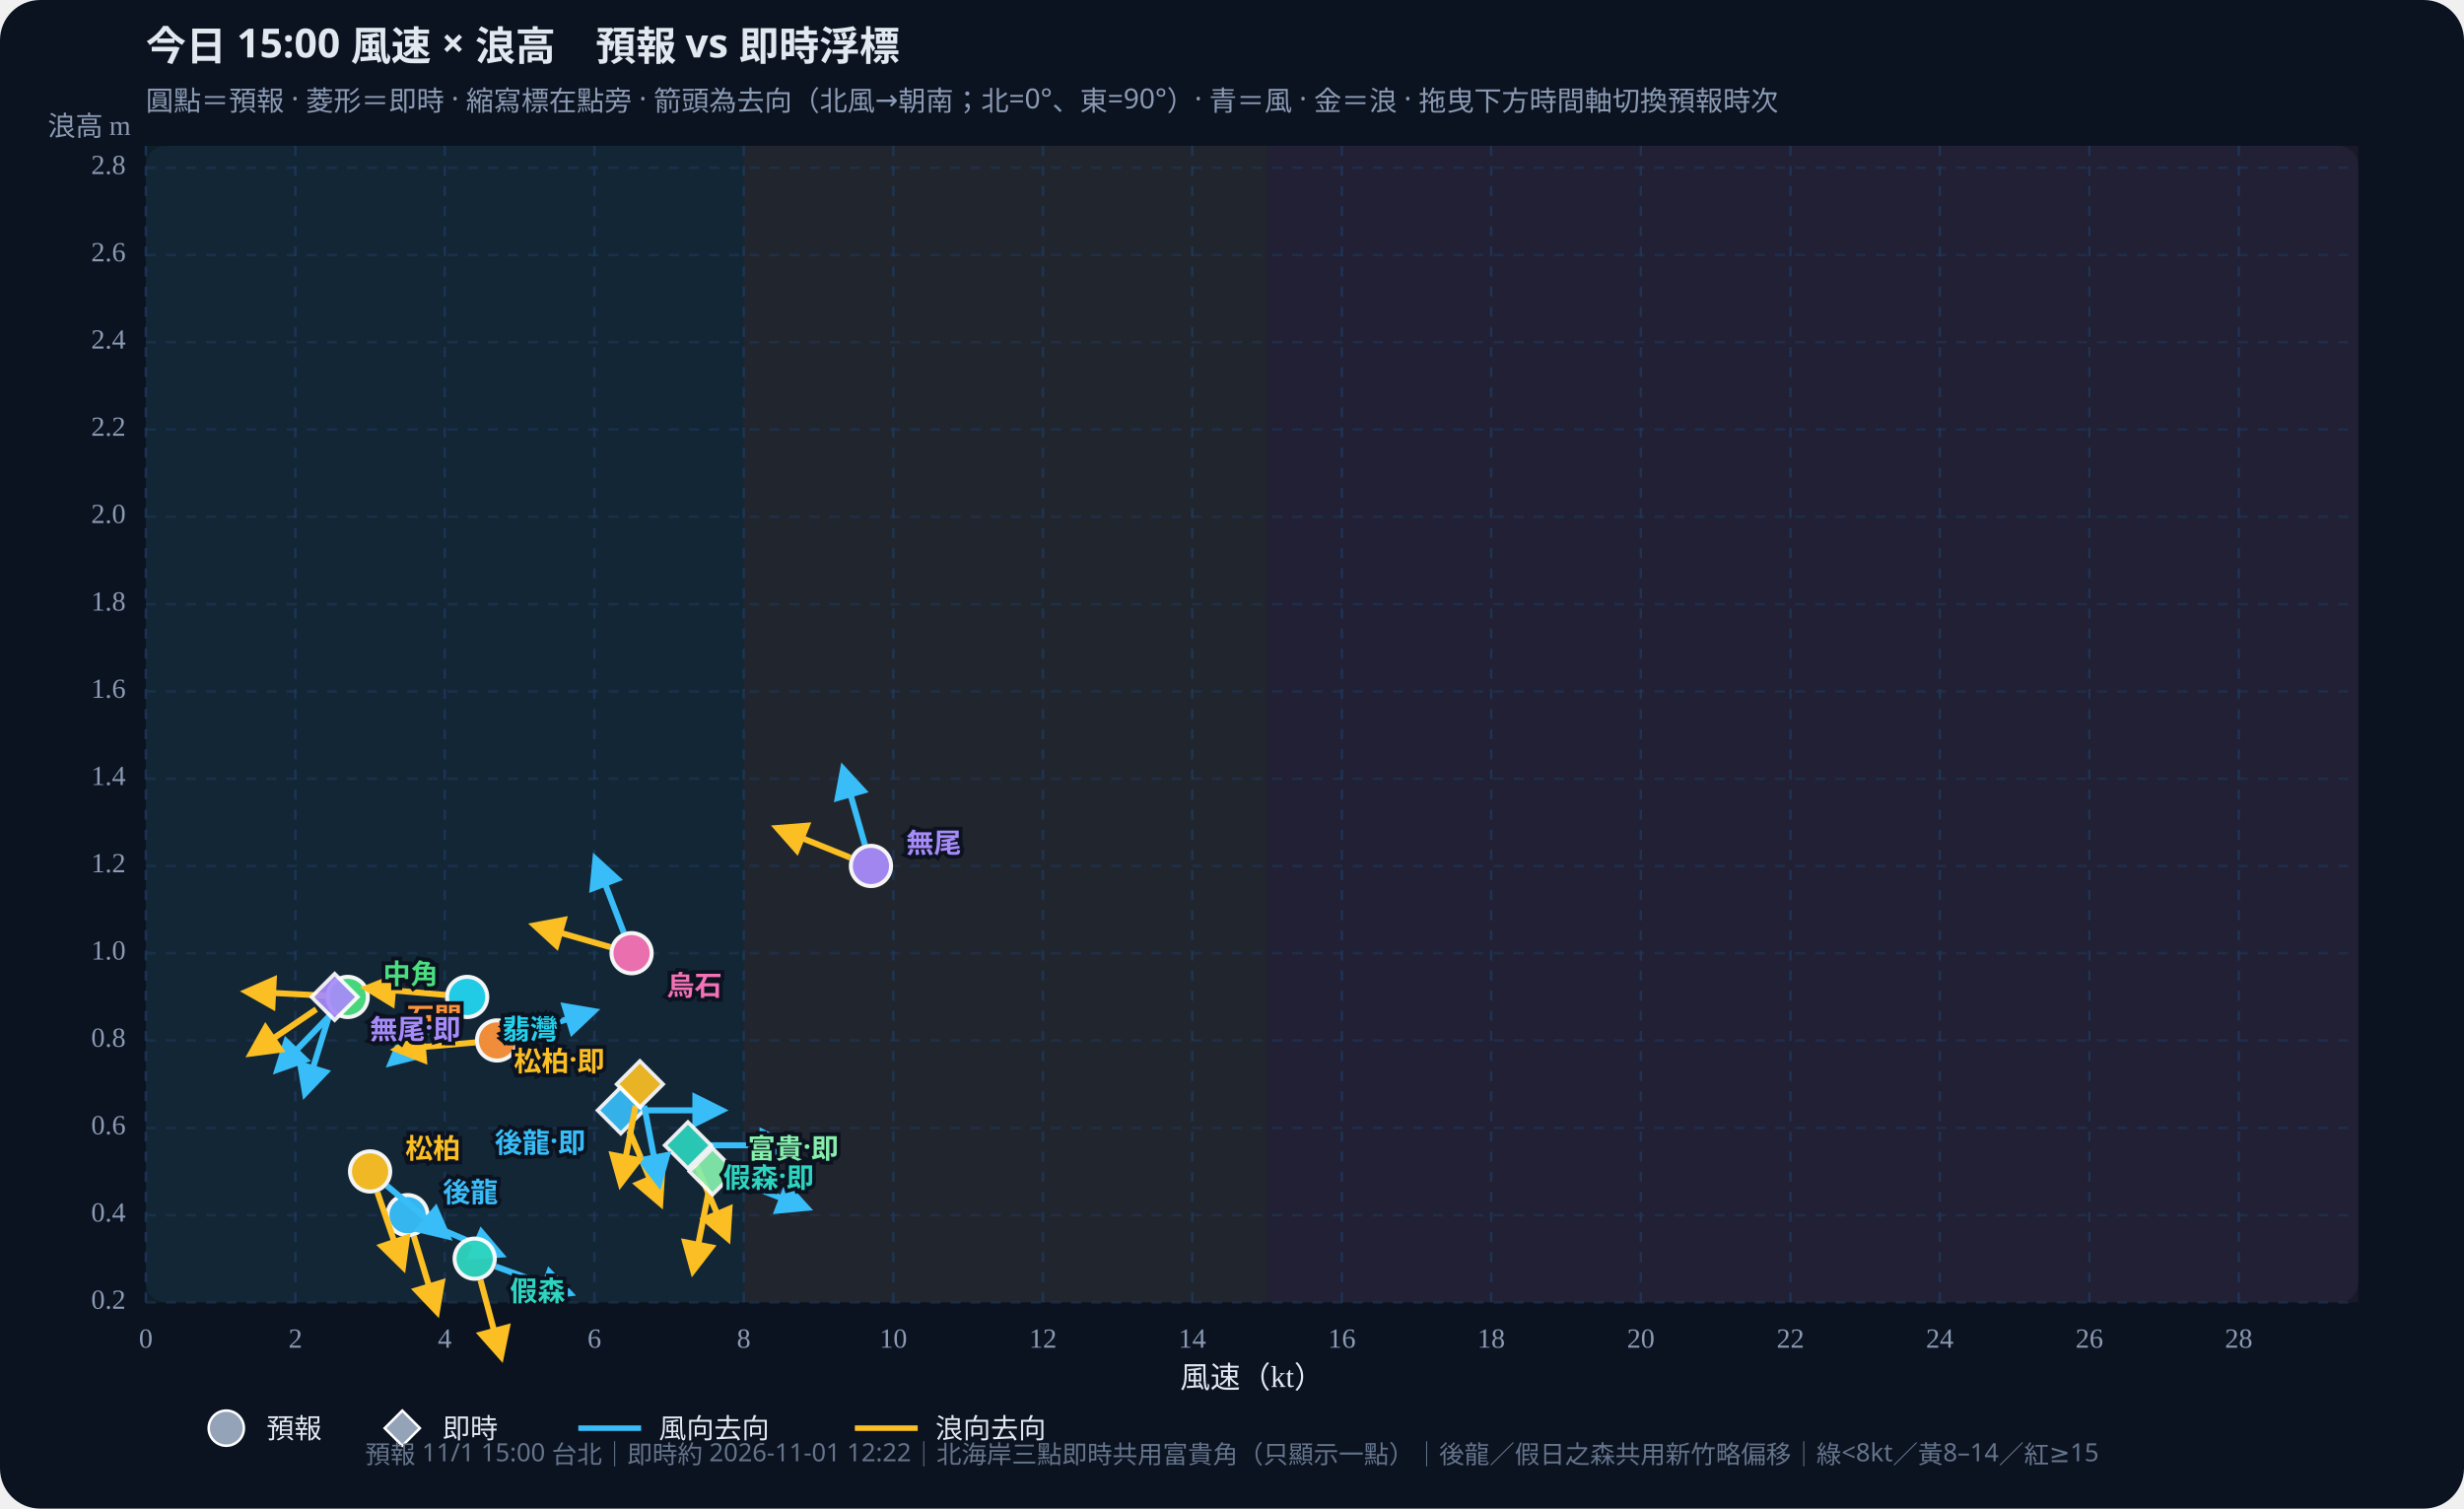
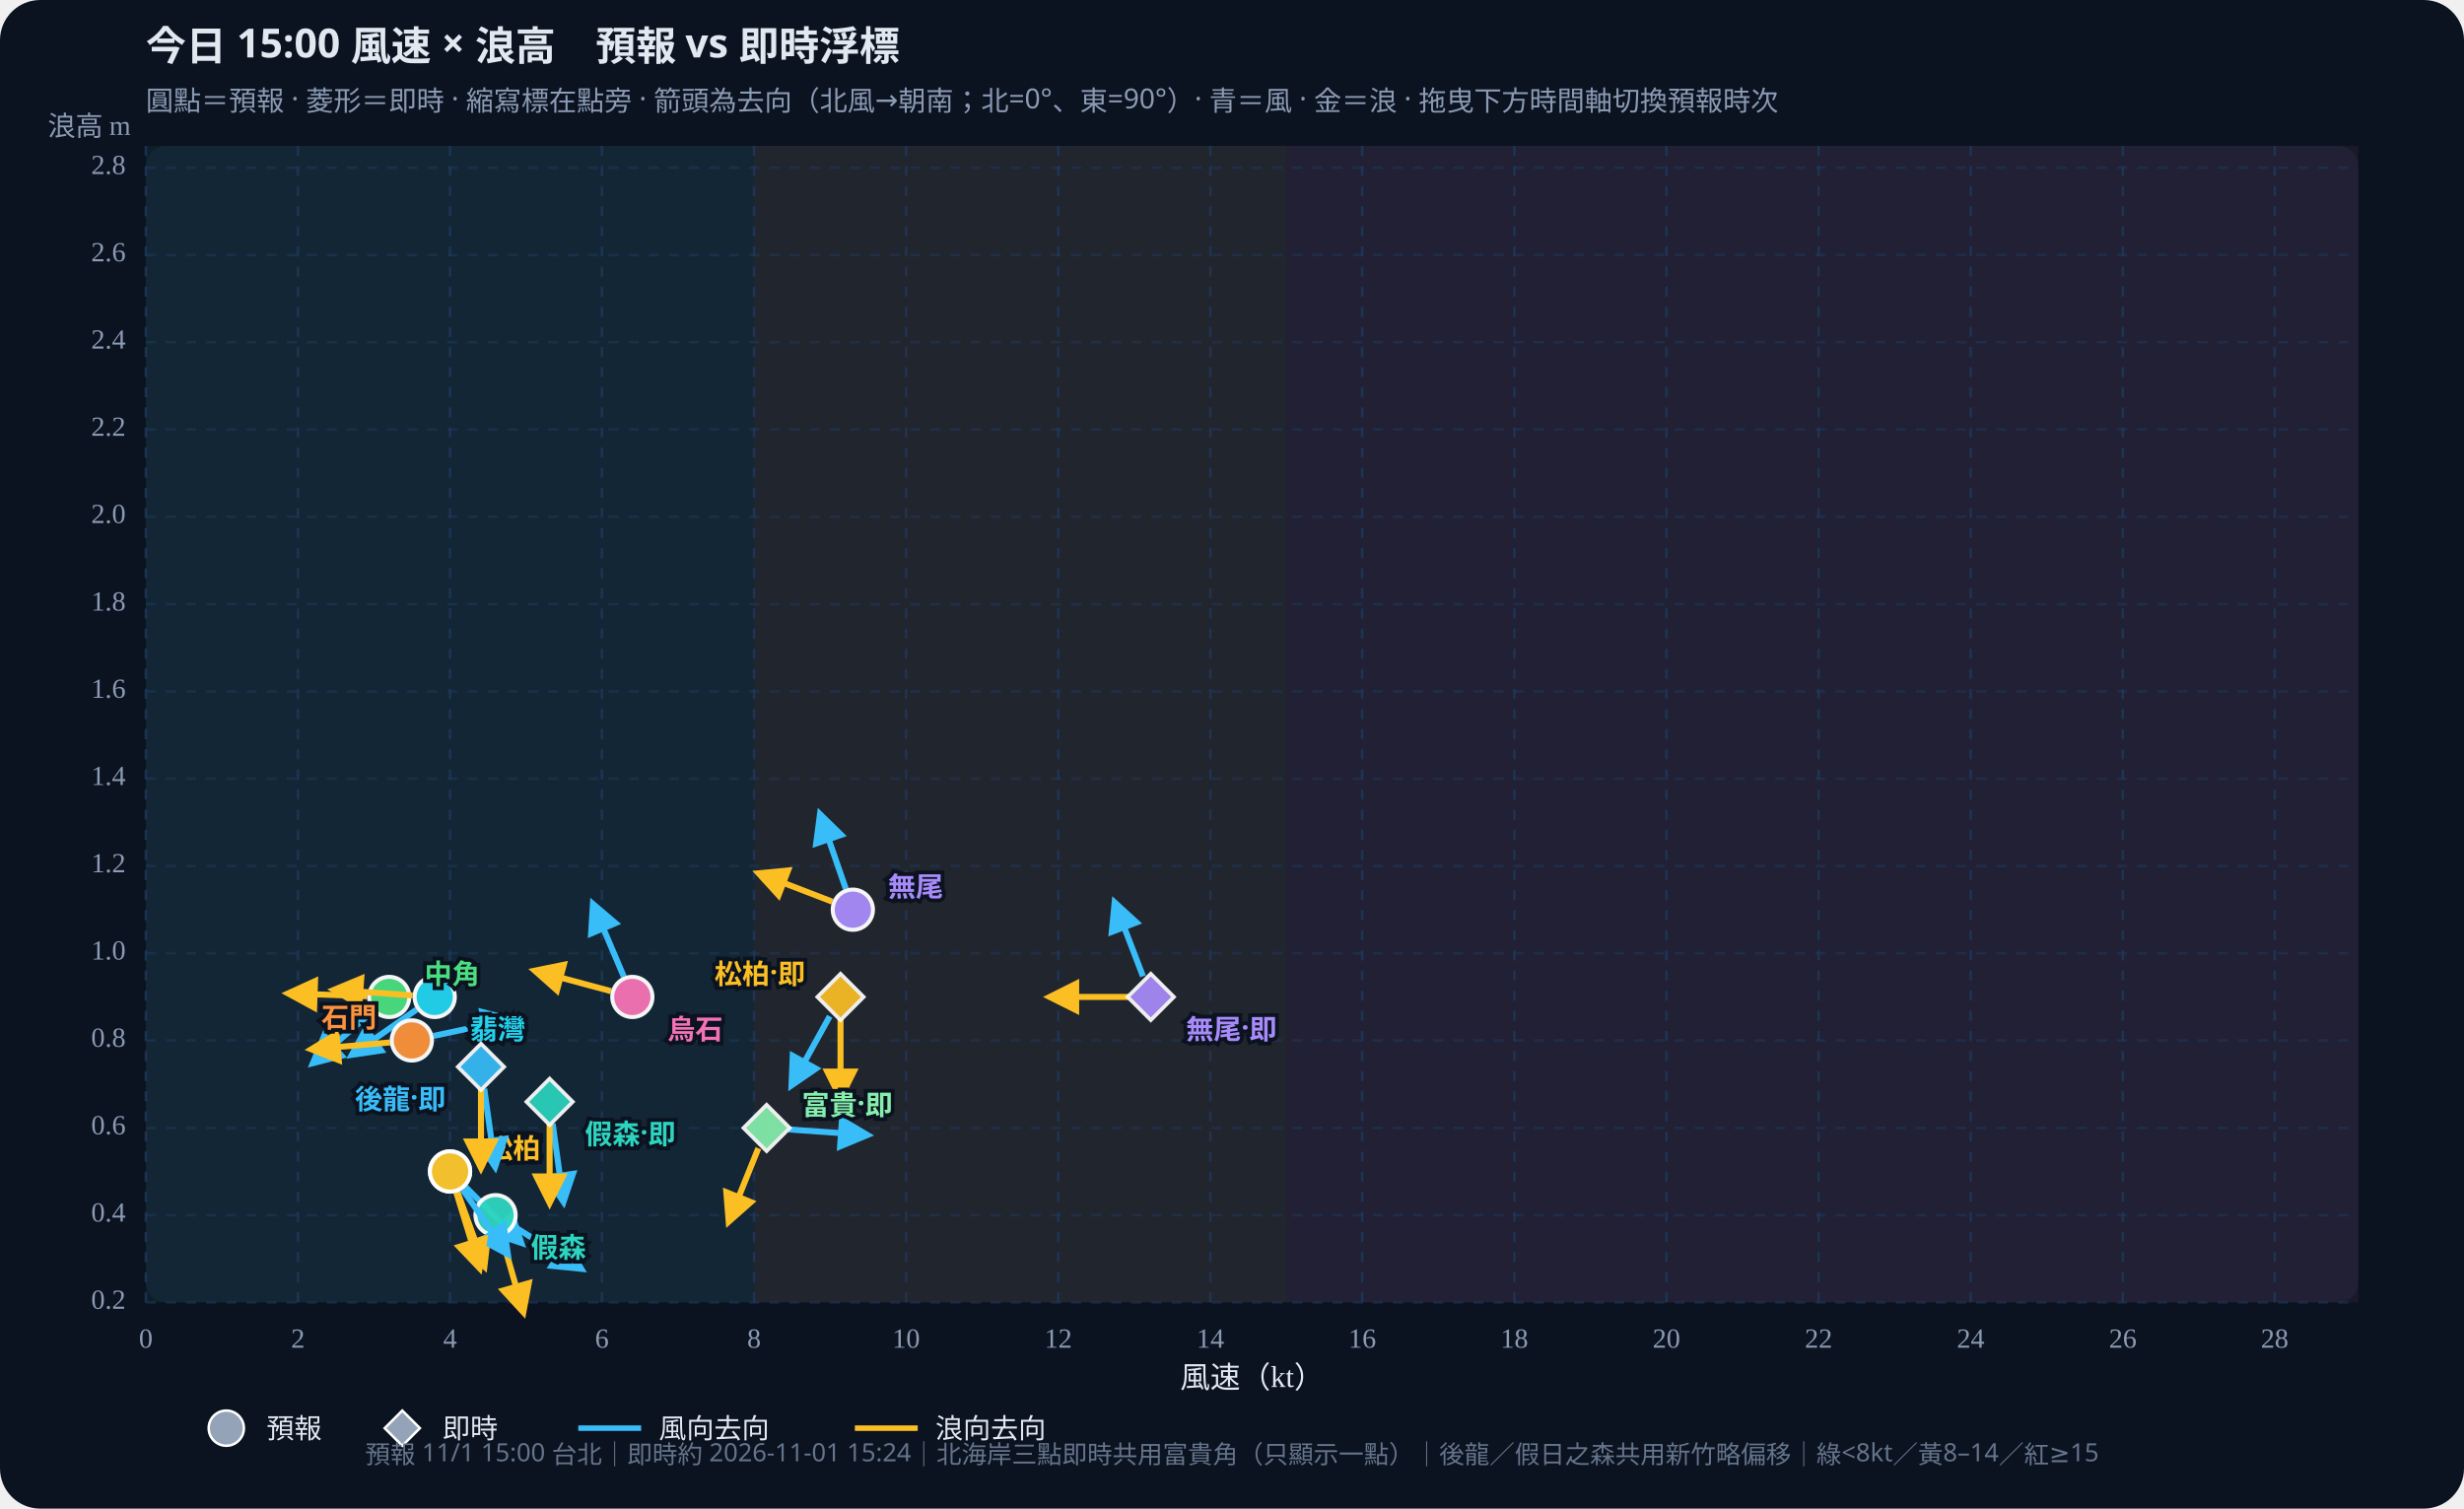
<svg xmlns="http://www.w3.org/2000/svg" id="wws-svg" viewBox="0 0 980 600" role="img" aria-label="風速與浪高散佈圖，可拖曳時間軸切換預報時次" style="width:100%;height:auto;display:block">
  <rect width="980" height="600" fill="#0b1220" rx="16" />
  <rect x="58" y="58" width="880" height="460" fill="#111a2e" rx="8" />
-   <rect x="58.0" y="58" width="237.8" height="460" fill="#34d399" opacity="0.07" />
-   <rect x="295.8" y="58" width="208.1" height="460" fill="#fbbf24" opacity="0.07" />
-   <rect x="503.9" y="58" width="434.1" height="460" fill="#fb7185" opacity="0.07" />
+   <rect x="58.0" y="58" width="241.9" height="460" fill="#34d399" opacity="0.07" />
+   <rect x="299.9" y="58" width="211.7" height="460" fill="#fbbf24" opacity="0.07" />
+   <rect x="511.6" y="58" width="426.4" height="460" fill="#fb7185" opacity="0.07" />
  <defs>
    <marker id="arrow-38bdf8" viewBox="0 0 10 10" refX="8" refY="5" markerWidth="6" markerHeight="6" orient="auto-start-reverse">
      <path d="M0,0 L10,5 L0,10 z" fill="#38bdf8" />
    </marker>
    <marker id="arrow-fbbf24" viewBox="0 0 10 10" refX="8" refY="5" markerWidth="6" markerHeight="6" orient="auto-start-reverse">
      <path d="M0,0 L10,5 L0,10 z" fill="#fbbf24" />
    </marker>
  </defs>
  <text id="wws-title" x="58" y="24" fill="#e2e8f0" font-size="16" font-weight="700" font-family="Noto Sans TC,system-ui,sans-serif">今日 15:00 風速 × 浪高　預報 vs 即時浮標</text>
  <text x="58" y="44" fill="#8b9bb4" font-size="11" font-family="Noto Sans TC,system-ui,sans-serif">圓點＝預報 · 菱形＝即時 · 縮寫標在點旁 · 箭頭為去向（北風→朝南；北=0°、東=90°）· 青＝風 · 金＝浪 · 拖曳下方時間軸切換預報時次</text>
  <line x1="58.0" y1="58" x2="58.0" y2="518" stroke="#1e3a5f" stroke-dasharray="4 4" opacity="0.7" />
  <text x="58.0" y="536" text-anchor="middle" fill="#8b9bb4" font-size="11">0</text>
-   <line x1="117.5" y1="58" x2="117.5" y2="518" stroke="#1e3a5f" stroke-dasharray="4 4" opacity="0.7" />
-   <text x="117.5" y="536" text-anchor="middle" fill="#8b9bb4" font-size="11">2</text>
-   <line x1="176.9" y1="58" x2="176.9" y2="518" stroke="#1e3a5f" stroke-dasharray="4 4" opacity="0.7" />
-   <text x="176.9" y="536" text-anchor="middle" fill="#8b9bb4" font-size="11">4</text>
-   <line x1="236.4" y1="58" x2="236.4" y2="518" stroke="#1e3a5f" stroke-dasharray="4 4" opacity="0.7" />
-   <text x="236.4" y="536" text-anchor="middle" fill="#8b9bb4" font-size="11">6</text>
-   <line x1="295.8" y1="58" x2="295.8" y2="518" stroke="#1e3a5f" stroke-dasharray="4 4" opacity="0.7" />
-   <text x="295.8" y="536" text-anchor="middle" fill="#8b9bb4" font-size="11">8</text>
-   <line x1="355.3" y1="58" x2="355.3" y2="518" stroke="#1e3a5f" stroke-dasharray="4 4" opacity="0.7" />
-   <text x="355.3" y="536" text-anchor="middle" fill="#8b9bb4" font-size="11">10</text>
-   <line x1="414.8" y1="58" x2="414.8" y2="518" stroke="#1e3a5f" stroke-dasharray="4 4" opacity="0.7" />
-   <text x="414.8" y="536" text-anchor="middle" fill="#8b9bb4" font-size="11">12</text>
-   <line x1="474.2" y1="58" x2="474.2" y2="518" stroke="#1e3a5f" stroke-dasharray="4 4" opacity="0.7" />
-   <text x="474.2" y="536" text-anchor="middle" fill="#8b9bb4" font-size="11">14</text>
-   <line x1="533.7" y1="58" x2="533.7" y2="518" stroke="#1e3a5f" stroke-dasharray="4 4" opacity="0.7" />
-   <text x="533.7" y="536" text-anchor="middle" fill="#8b9bb4" font-size="11">16</text>
-   <line x1="593.1" y1="58" x2="593.1" y2="518" stroke="#1e3a5f" stroke-dasharray="4 4" opacity="0.7" />
-   <text x="593.1" y="536" text-anchor="middle" fill="#8b9bb4" font-size="11">18</text>
-   <line x1="652.6" y1="58" x2="652.6" y2="518" stroke="#1e3a5f" stroke-dasharray="4 4" opacity="0.7" />
-   <text x="652.6" y="536" text-anchor="middle" fill="#8b9bb4" font-size="11">20</text>
-   <line x1="712.1" y1="58" x2="712.1" y2="518" stroke="#1e3a5f" stroke-dasharray="4 4" opacity="0.7" />
-   <text x="712.1" y="536" text-anchor="middle" fill="#8b9bb4" font-size="11">22</text>
-   <line x1="771.5" y1="58" x2="771.5" y2="518" stroke="#1e3a5f" stroke-dasharray="4 4" opacity="0.7" />
-   <text x="771.5" y="536" text-anchor="middle" fill="#8b9bb4" font-size="11">24</text>
-   <line x1="831.0" y1="58" x2="831.0" y2="518" stroke="#1e3a5f" stroke-dasharray="4 4" opacity="0.7" />
-   <text x="831.0" y="536" text-anchor="middle" fill="#8b9bb4" font-size="11">26</text>
-   <line x1="890.4" y1="58" x2="890.4" y2="518" stroke="#1e3a5f" stroke-dasharray="4 4" opacity="0.7" />
-   <text x="890.4" y="536" text-anchor="middle" fill="#8b9bb4" font-size="11">28</text>
+   <line x1="118.5" y1="58" x2="118.5" y2="518" stroke="#1e3a5f" stroke-dasharray="4 4" opacity="0.7" />
+   <text x="118.5" y="536" text-anchor="middle" fill="#8b9bb4" font-size="11">2</text>
+   <line x1="179.0" y1="58" x2="179.0" y2="518" stroke="#1e3a5f" stroke-dasharray="4 4" opacity="0.7" />
+   <text x="179.0" y="536" text-anchor="middle" fill="#8b9bb4" font-size="11">4</text>
+   <line x1="239.4" y1="58" x2="239.4" y2="518" stroke="#1e3a5f" stroke-dasharray="4 4" opacity="0.7" />
+   <text x="239.4" y="536" text-anchor="middle" fill="#8b9bb4" font-size="11">6</text>
+   <line x1="299.9" y1="58" x2="299.9" y2="518" stroke="#1e3a5f" stroke-dasharray="4 4" opacity="0.7" />
+   <text x="299.9" y="536" text-anchor="middle" fill="#8b9bb4" font-size="11">8</text>
+   <line x1="360.4" y1="58" x2="360.4" y2="518" stroke="#1e3a5f" stroke-dasharray="4 4" opacity="0.7" />
+   <text x="360.4" y="536" text-anchor="middle" fill="#8b9bb4" font-size="11">10</text>
+   <line x1="420.9" y1="58" x2="420.9" y2="518" stroke="#1e3a5f" stroke-dasharray="4 4" opacity="0.7" />
+   <text x="420.9" y="536" text-anchor="middle" fill="#8b9bb4" font-size="11">12</text>
+   <line x1="481.4" y1="58" x2="481.4" y2="518" stroke="#1e3a5f" stroke-dasharray="4 4" opacity="0.7" />
+   <text x="481.4" y="536" text-anchor="middle" fill="#8b9bb4" font-size="11">14</text>
+   <line x1="541.8" y1="58" x2="541.8" y2="518" stroke="#1e3a5f" stroke-dasharray="4 4" opacity="0.7" />
+   <text x="541.8" y="536" text-anchor="middle" fill="#8b9bb4" font-size="11">16</text>
+   <line x1="602.3" y1="58" x2="602.3" y2="518" stroke="#1e3a5f" stroke-dasharray="4 4" opacity="0.7" />
+   <text x="602.3" y="536" text-anchor="middle" fill="#8b9bb4" font-size="11">18</text>
+   <line x1="662.8" y1="58" x2="662.8" y2="518" stroke="#1e3a5f" stroke-dasharray="4 4" opacity="0.7" />
+   <text x="662.8" y="536" text-anchor="middle" fill="#8b9bb4" font-size="11">20</text>
+   <line x1="723.3" y1="58" x2="723.3" y2="518" stroke="#1e3a5f" stroke-dasharray="4 4" opacity="0.7" />
+   <text x="723.3" y="536" text-anchor="middle" fill="#8b9bb4" font-size="11">22</text>
+   <line x1="783.8" y1="58" x2="783.8" y2="518" stroke="#1e3a5f" stroke-dasharray="4 4" opacity="0.7" />
+   <text x="783.8" y="536" text-anchor="middle" fill="#8b9bb4" font-size="11">24</text>
+   <line x1="844.3" y1="58" x2="844.3" y2="518" stroke="#1e3a5f" stroke-dasharray="4 4" opacity="0.7" />
+   <text x="844.3" y="536" text-anchor="middle" fill="#8b9bb4" font-size="11">26</text>
+   <line x1="904.7" y1="58" x2="904.7" y2="518" stroke="#1e3a5f" stroke-dasharray="4 4" opacity="0.7" />
+   <text x="904.7" y="536" text-anchor="middle" fill="#8b9bb4" font-size="11">28</text>
  <line x1="58" y1="518.0" x2="938" y2="518.0" stroke="#1e3a5f" stroke-dasharray="4 4" opacity="0.5" />
  <text x="50" y="518.0" text-anchor="end" dominant-baseline="middle" fill="#8b9bb4" font-size="11">0.2</text>
  <line x1="58" y1="483.3" x2="938" y2="483.3" stroke="#1e3a5f" stroke-dasharray="4 4" opacity="0.5" />
  <text x="50" y="483.3" text-anchor="end" dominant-baseline="middle" fill="#8b9bb4" font-size="11">0.4</text>
  <line x1="58" y1="448.6" x2="938" y2="448.6" stroke="#1e3a5f" stroke-dasharray="4 4" opacity="0.5" />
  <text x="50" y="448.6" text-anchor="end" dominant-baseline="middle" fill="#8b9bb4" font-size="11">0.6</text>
  <line x1="58" y1="413.8" x2="938" y2="413.8" stroke="#1e3a5f" stroke-dasharray="4 4" opacity="0.5" />
  <text x="50" y="413.8" text-anchor="end" dominant-baseline="middle" fill="#8b9bb4" font-size="11">0.8</text>
  <line x1="58" y1="379.1" x2="938" y2="379.1" stroke="#1e3a5f" stroke-dasharray="4 4" opacity="0.5" />
  <text x="50" y="379.1" text-anchor="end" dominant-baseline="middle" fill="#8b9bb4" font-size="11">1.0</text>
  <line x1="58" y1="344.4" x2="938" y2="344.4" stroke="#1e3a5f" stroke-dasharray="4 4" opacity="0.5" />
  <text x="50" y="344.4" text-anchor="end" dominant-baseline="middle" fill="#8b9bb4" font-size="11">1.2</text>
  <line x1="58" y1="309.7" x2="938" y2="309.7" stroke="#1e3a5f" stroke-dasharray="4 4" opacity="0.5" />
  <text x="50" y="309.7" text-anchor="end" dominant-baseline="middle" fill="#8b9bb4" font-size="11">1.4</text>
  <line x1="58" y1="275.0" x2="938" y2="275.0" stroke="#1e3a5f" stroke-dasharray="4 4" opacity="0.5" />
  <text x="50" y="275.0" text-anchor="end" dominant-baseline="middle" fill="#8b9bb4" font-size="11">1.6</text>
  <line x1="58" y1="240.3" x2="938" y2="240.3" stroke="#1e3a5f" stroke-dasharray="4 4" opacity="0.5" />
  <text x="50" y="240.3" text-anchor="end" dominant-baseline="middle" fill="#8b9bb4" font-size="11">1.8</text>
  <line x1="58" y1="205.5" x2="938" y2="205.5" stroke="#1e3a5f" stroke-dasharray="4 4" opacity="0.5" />
  <text x="50" y="205.5" text-anchor="end" dominant-baseline="middle" fill="#8b9bb4" font-size="11">2.0</text>
  <line x1="58" y1="170.8" x2="938" y2="170.8" stroke="#1e3a5f" stroke-dasharray="4 4" opacity="0.5" />
  <text x="50" y="170.8" text-anchor="end" dominant-baseline="middle" fill="#8b9bb4" font-size="11">2.2</text>
  <line x1="58" y1="136.1" x2="938" y2="136.1" stroke="#1e3a5f" stroke-dasharray="4 4" opacity="0.5" />
  <text x="50" y="136.1" text-anchor="end" dominant-baseline="middle" fill="#8b9bb4" font-size="11">2.4</text>
  <line x1="58" y1="101.4" x2="938" y2="101.4" stroke="#1e3a5f" stroke-dasharray="4 4" opacity="0.5" />
  <text x="50" y="101.4" text-anchor="end" dominant-baseline="middle" fill="#8b9bb4" font-size="11">2.6</text>
  <line x1="58" y1="66.7" x2="938" y2="66.7" stroke="#1e3a5f" stroke-dasharray="4 4" opacity="0.5" />
  <text x="50" y="66.7" text-anchor="end" dominant-baseline="middle" fill="#8b9bb4" font-size="11">2.8</text>
  <text x="498" y="552" text-anchor="middle" fill="#e2e8f0" font-size="12">風速（kt）</text>
  <text x="52" y="54" text-anchor="end" fill="#8b9bb4" font-size="11">浪高 m</text>
  <g id="wws-forecast-layer">
-     <line x1="170.2" y1="486.7" x2="198.9" y2="498.9" stroke="#38bdf8" stroke-width="2.4" marker-end="url(#arrow-38bdf8)" />
-     <line x1="164.6" y1="491.7" x2="173.7" y2="521.5" stroke="#fbbf24" stroke-width="2.4" marker-end="url(#arrow-fbbf24)" />
-     <circle cx="162.1" cy="483.3" r="8.0" fill="#38bdf8" stroke="#fff" stroke-width="1.6" opacity="0.95" />
-     <line x1="197.1" y1="503.7" x2="226.4" y2="514.3" stroke="#38bdf8" stroke-width="2.4" marker-end="url(#arrow-38bdf8)" />
-     <line x1="191.1" y1="509.1" x2="199.2" y2="539.3" stroke="#fbbf24" stroke-width="2.4" marker-end="url(#arrow-fbbf24)" />
-     <circle cx="188.8" cy="500.6" r="8.0" fill="#2dd4bf" stroke="#fff" stroke-width="1.6" opacity="0.95" />
-     <line x1="153.9" y1="471.6" x2="177.8" y2="491.6" stroke="#38bdf8" stroke-width="2.4" marker-end="url(#arrow-38bdf8)" />
-     <line x1="150.1" y1="474.2" x2="160.2" y2="503.7" stroke="#fbbf24" stroke-width="2.4" marker-end="url(#arrow-fbbf24)" />
-     <circle cx="147.2" cy="465.9" r="8.0" fill="#fbbf24" stroke="#fff" stroke-width="1.6" opacity="0.95" />
-     <line x1="132.2" y1="402.8" x2="110.5" y2="425.3" stroke="#38bdf8" stroke-width="2.4" marker-end="url(#arrow-38bdf8)" />
-     <line x1="129.5" y1="396.0" x2="98.3" y2="394.4" stroke="#fbbf24" stroke-width="2.4" marker-end="url(#arrow-fbbf24)" />
-     <circle cx="138.3" cy="396.5" r="8.0" fill="#4ade80" stroke="#fff" stroke-width="1.6" opacity="0.95" />
-     <line x1="179.2" y1="402.3" x2="155.6" y2="422.7" stroke="#38bdf8" stroke-width="2.4" marker-end="url(#arrow-38bdf8)" />
-     <line x1="177.1" y1="395.7" x2="146.0" y2="393.0" stroke="#fbbf24" stroke-width="2.4" marker-end="url(#arrow-fbbf24)" />
-     <circle cx="185.8" cy="396.5" r="8.0" fill="#22d3ee" stroke="#fff" stroke-width="1.6" opacity="0.95" />
-     <line x1="206.1" y1="411.3" x2="236.0" y2="402.2" stroke="#38bdf8" stroke-width="2.4" marker-end="url(#arrow-38bdf8)" />
-     <line x1="189.0" y1="414.6" x2="157.9" y2="417.3" stroke="#fbbf24" stroke-width="2.4" marker-end="url(#arrow-fbbf24)" />
-     <circle cx="197.7" cy="413.8" r="8.0" fill="#fb923c" stroke="#fff" stroke-width="1.6" opacity="0.95" />
-     <line x1="344.0" y1="336.0" x2="335.4" y2="306.0" stroke="#38bdf8" stroke-width="2.4" marker-end="url(#arrow-38bdf8)" />
-     <line x1="338.2" y1="341.1" x2="309.3" y2="329.4" stroke="#fbbf24" stroke-width="2.4" marker-end="url(#arrow-fbbf24)" />
-     <circle cx="346.4" cy="344.4" r="8.0" fill="#a78bfa" stroke="#fff" stroke-width="1.6" opacity="0.95" />
-     <line x1="248.1" y1="370.9" x2="236.9" y2="341.8" stroke="#38bdf8" stroke-width="2.4" marker-end="url(#arrow-38bdf8)" />
-     <line x1="242.8" y1="376.7" x2="212.8" y2="368.1" stroke="#fbbf24" stroke-width="2.4" marker-end="url(#arrow-fbbf24)" />
-     <circle cx="251.2" cy="379.1" r="8.0" fill="#f472b6" stroke="#fff" stroke-width="1.6" opacity="0.95" />
-     <text x="176.1" y="473.3" text-anchor="start" dominant-baseline="central" fill="#38bdf8" font-size="11" font-weight="700" font-family="Noto Sans TC,system-ui,sans-serif" stroke="#0b1220" stroke-width="3" paint-order="stroke">後龍</text>
-     <text x="202.8" y="512.6" text-anchor="start" dominant-baseline="central" fill="#2dd4bf" font-size="11" font-weight="700" font-family="Noto Sans TC,system-ui,sans-serif" stroke="#0b1220" stroke-width="3" paint-order="stroke">假森</text>
-     <text x="161.2" y="455.9" text-anchor="start" dominant-baseline="central" fill="#fbbf24" font-size="11" font-weight="700" font-family="Noto Sans TC,system-ui,sans-serif" stroke="#0b1220" stroke-width="3" paint-order="stroke">松柏</text>
-     <text x="152.3" y="386.5" text-anchor="start" dominant-baseline="central" fill="#4ade80" font-size="11" font-weight="700" font-family="Noto Sans TC,system-ui,sans-serif" stroke="#0b1220" stroke-width="3" paint-order="stroke">中角</text>
-     <text x="199.8" y="408.5" text-anchor="start" dominant-baseline="central" fill="#22d3ee" font-size="11" font-weight="700" font-family="Noto Sans TC,system-ui,sans-serif" stroke="#0b1220" stroke-width="3" paint-order="stroke">翡灣</text>
-     <text x="183.7" y="403.8" text-anchor="end" dominant-baseline="central" fill="#fb923c" font-size="11" font-weight="700" font-family="Noto Sans TC,system-ui,sans-serif" stroke="#0b1220" stroke-width="3" paint-order="stroke">石門</text>
-     <text x="360.4" y="334.4" text-anchor="start" dominant-baseline="central" fill="#a78bfa" font-size="11" font-weight="700" font-family="Noto Sans TC,system-ui,sans-serif" stroke="#0b1220" stroke-width="3" paint-order="stroke">無尾</text>
-     <text x="265.2" y="391.1" text-anchor="start" dominant-baseline="central" fill="#f472b6" font-size="11" font-weight="700" font-family="Noto Sans TC,system-ui,sans-serif" stroke="#0b1220" stroke-width="3" paint-order="stroke">烏石</text>
+     <line x1="185.2" y1="472.1" x2="207.2" y2="494.2" stroke="#38bdf8" stroke-width="2.4" marker-end="url(#arrow-38bdf8)" />
+     <line x1="182.0" y1="474.2" x2="192.6" y2="503.5" stroke="#fbbf24" stroke-width="2.4" marker-end="url(#arrow-fbbf24)" />
+     <circle cx="179.0" cy="465.9" r="8.0" fill="#38bdf8" stroke="#fff" stroke-width="1.6" opacity="0.95" />
+     <line x1="204.6" y1="487.9" x2="231.0" y2="504.5" stroke="#38bdf8" stroke-width="2.4" marker-end="url(#arrow-38bdf8)" />
+     <line x1="199.5" y1="491.7" x2="208.1" y2="521.7" stroke="#fbbf24" stroke-width="2.4" marker-end="url(#arrow-fbbf24)" />
+     <circle cx="197.1" cy="483.3" r="8.0" fill="#2dd4bf" stroke="#fff" stroke-width="1.6" opacity="0.95" />
+     <line x1="184.0" y1="473.1" x2="201.9" y2="498.7" stroke="#38bdf8" stroke-width="2.4" marker-end="url(#arrow-38bdf8)" />
+     <line x1="181.5" y1="474.3" x2="190.7" y2="504.2" stroke="#fbbf24" stroke-width="2.4" marker-end="url(#arrow-fbbf24)" />
+     <circle cx="179.0" cy="465.9" r="8.0" fill="#fbbf24" stroke="#fff" stroke-width="1.6" opacity="0.95" />
+     <line x1="148.1" y1="402.3" x2="124.6" y2="422.7" stroke="#38bdf8" stroke-width="2.4" marker-end="url(#arrow-38bdf8)" />
+     <line x1="146.0" y1="396.2" x2="114.8" y2="395.1" stroke="#fbbf24" stroke-width="2.4" marker-end="url(#arrow-fbbf24)" />
+     <circle cx="154.8" cy="396.5" r="8.0" fill="#4ade80" stroke="#fff" stroke-width="1.6" opacity="0.95" />
+     <line x1="165.7" y1="401.5" x2="140.1" y2="419.4" stroke="#38bdf8" stroke-width="2.4" marker-end="url(#arrow-38bdf8)" />
+     <line x1="164.1" y1="395.9" x2="133.0" y2="393.7" stroke="#fbbf24" stroke-width="2.4" marker-end="url(#arrow-fbbf24)" />
+     <circle cx="172.9" cy="396.5" r="8.0" fill="#22d3ee" stroke="#fff" stroke-width="1.6" opacity="0.95" />
+     <line x1="172.4" y1="412.0" x2="203.0" y2="405.5" stroke="#38bdf8" stroke-width="2.4" marker-end="url(#arrow-38bdf8)" />
+     <line x1="155.1" y1="414.6" x2="124.0" y2="417.3" stroke="#fbbf24" stroke-width="2.4" marker-end="url(#arrow-fbbf24)" />
+     <circle cx="163.8" cy="413.8" r="8.0" fill="#fb923c" stroke="#fff" stroke-width="1.6" opacity="0.95" />
+     <line x1="336.4" y1="353.5" x2="326.2" y2="324.0" stroke="#38bdf8" stroke-width="2.4" marker-end="url(#arrow-38bdf8)" />
+     <line x1="331.0" y1="358.6" x2="301.9" y2="347.4" stroke="#fbbf24" stroke-width="2.4" marker-end="url(#arrow-fbbf24)" />
+     <circle cx="339.2" cy="361.8" r="8.0" fill="#a78bfa" stroke="#fff" stroke-width="1.6" opacity="0.95" />
+     <line x1="248.1" y1="388.4" x2="235.9" y2="359.7" stroke="#38bdf8" stroke-width="2.4" marker-end="url(#arrow-38bdf8)" />
+     <line x1="243.0" y1="394.2" x2="212.9" y2="386.1" stroke="#fbbf24" stroke-width="2.4" marker-end="url(#arrow-fbbf24)" />
+     <circle cx="251.5" cy="396.5" r="8.0" fill="#f472b6" stroke="#fff" stroke-width="1.6" opacity="0.95" />
+     <text x="193.0" y="455.9" text-anchor="start" dominant-baseline="central" fill="#38bdf8" font-size="11" font-weight="700" font-family="Noto Sans TC,system-ui,sans-serif" stroke="#0b1220" stroke-width="3" paint-order="stroke">後龍</text>
+     <text x="211.1" y="495.3" text-anchor="start" dominant-baseline="central" fill="#2dd4bf" font-size="11" font-weight="700" font-family="Noto Sans TC,system-ui,sans-serif" stroke="#0b1220" stroke-width="3" paint-order="stroke">假森</text>
+     <text x="193.0" y="455.9" text-anchor="start" dominant-baseline="central" fill="#fbbf24" font-size="11" font-weight="700" font-family="Noto Sans TC,system-ui,sans-serif" stroke="#0b1220" stroke-width="3" paint-order="stroke">松柏</text>
+     <text x="168.8" y="386.5" text-anchor="start" dominant-baseline="central" fill="#4ade80" font-size="11" font-weight="700" font-family="Noto Sans TC,system-ui,sans-serif" stroke="#0b1220" stroke-width="3" paint-order="stroke">中角</text>
+     <text x="186.9" y="408.5" text-anchor="start" dominant-baseline="central" fill="#22d3ee" font-size="11" font-weight="700" font-family="Noto Sans TC,system-ui,sans-serif" stroke="#0b1220" stroke-width="3" paint-order="stroke">翡灣</text>
+     <text x="149.8" y="403.8" text-anchor="end" dominant-baseline="central" fill="#fb923c" font-size="11" font-weight="700" font-family="Noto Sans TC,system-ui,sans-serif" stroke="#0b1220" stroke-width="3" paint-order="stroke">石門</text>
+     <text x="353.2" y="351.8" text-anchor="start" dominant-baseline="central" fill="#a78bfa" font-size="11" font-weight="700" font-family="Noto Sans TC,system-ui,sans-serif" stroke="#0b1220" stroke-width="3" paint-order="stroke">無尾</text>
+     <text x="265.5" y="408.5" text-anchor="start" dominant-baseline="central" fill="#f472b6" font-size="11" font-weight="700" font-family="Noto Sans TC,system-ui,sans-serif" stroke="#0b1220" stroke-width="3" paint-order="stroke">烏石</text>
  </g>
  <g id="wws-live-layer">
-     <line x1="255.7" y1="441.6" x2="286.9" y2="441.6" stroke="#38bdf8" stroke-width="2.4" marker-end="url(#arrow-38bdf8)" />
-     <line x1="250.3" y1="449.7" x2="262.5" y2="478.4" stroke="#fbbf24" stroke-width="2.4" marker-end="url(#arrow-fbbf24)" />
-     <polygon points="246.9,432.4 256.1,441.6 246.9,450.8 237.7,441.6" fill="#38bdf8" stroke="#fff" stroke-width="1.5" opacity="0.92" />
-     <line x1="282.4" y1="455.5" x2="313.6" y2="455.5" stroke="#38bdf8" stroke-width="2.4" marker-end="url(#arrow-38bdf8)" />
-     <line x1="277.1" y1="463.6" x2="289.3" y2="492.3" stroke="#fbbf24" stroke-width="2.4" marker-end="url(#arrow-fbbf24)" />
-     <polygon points="273.6,446.3 282.8,455.5 273.6,464.7 264.4,455.5" fill="#2dd4bf" stroke="#fff" stroke-width="1.5" opacity="0.92" />
-     <line x1="256.2" y1="439.8" x2="262.1" y2="470.5" stroke="#38bdf8" stroke-width="2.4" marker-end="url(#arrow-38bdf8)" />
-     <line x1="252.8" y1="439.8" x2="246.9" y2="470.5" stroke="#fbbf24" stroke-width="2.4" marker-end="url(#arrow-fbbf24)" />
-     <polygon points="254.5,422.0 263.7,431.2 254.5,440.4 245.3,431.2" fill="#fbbf24" stroke="#fff" stroke-width="1.5" opacity="0.92" />
-     <line x1="291.6" y1="469.1" x2="320.7" y2="480.3" stroke="#38bdf8" stroke-width="2.4" marker-end="url(#arrow-38bdf8)" />
-     <line x1="281.7" y1="474.6" x2="275.7" y2="505.2" stroke="#fbbf24" stroke-width="2.4" marker-end="url(#arrow-fbbf24)" />
-     <polygon points="283.4,456.7 292.6,465.9 283.4,475.1 274.2,465.9" fill="#86efac" stroke="#fff" stroke-width="1.5" opacity="0.92" />
-     <line x1="130.6" y1="404.9" x2="121.4" y2="434.7" stroke="#38bdf8" stroke-width="2.4" marker-end="url(#arrow-38bdf8)" />
-     <line x1="125.8" y1="401.4" x2="100.0" y2="418.9" stroke="#fbbf24" stroke-width="2.4" marker-end="url(#arrow-fbbf24)" />
-     <polygon points="133.1,387.3 142.3,396.5 133.1,405.7 123.9,396.5" fill="#a78bfa" stroke="#fff" stroke-width="1.5" opacity="0.92" />
-     <text x="232.9" y="453.6" text-anchor="end" dominant-baseline="central" fill="#38bdf8" font-size="11" font-weight="700" font-family="Noto Sans TC,system-ui,sans-serif" stroke="#0b1220" stroke-width="3" paint-order="stroke">後龍·即</text>
-     <text x="287.6" y="467.5" text-anchor="start" dominant-baseline="central" fill="#2dd4bf" font-size="11" font-weight="700" font-family="Noto Sans TC,system-ui,sans-serif" stroke="#0b1220" stroke-width="3" paint-order="stroke">假森·即</text>
-     <text x="240.5" y="421.2" text-anchor="end" dominant-baseline="central" fill="#fbbf24" font-size="11" font-weight="700" font-family="Noto Sans TC,system-ui,sans-serif" stroke="#0b1220" stroke-width="3" paint-order="stroke">松柏·即</text>
-     <text x="297.4" y="455.9" text-anchor="start" dominant-baseline="central" fill="#86efac" font-size="11" font-weight="700" font-family="Noto Sans TC,system-ui,sans-serif" stroke="#0b1220" stroke-width="3" paint-order="stroke">富貴·即</text>
-     <text x="147.1" y="408.5" text-anchor="start" dominant-baseline="central" fill="#a78bfa" font-size="11" font-weight="700" font-family="Noto Sans TC,system-ui,sans-serif" stroke="#0b1220" stroke-width="3" paint-order="stroke">無尾·即</text>
+     <line x1="192.6" y1="433.0" x2="196.9" y2="463.9" stroke="#38bdf8" stroke-width="2.4" marker-end="url(#arrow-38bdf8)" />
+     <line x1="191.3" y1="433.1" x2="191.3" y2="464.3" stroke="#fbbf24" stroke-width="2.4" marker-end="url(#arrow-fbbf24)" />
+     <polygon points="191.3,415.1 200.5,424.3 191.3,433.5 182.1,424.3" fill="#38bdf8" stroke="#fff" stroke-width="1.5" opacity="0.92" />
+     <line x1="219.8" y1="446.9" x2="224.1" y2="477.8" stroke="#38bdf8" stroke-width="2.4" marker-end="url(#arrow-38bdf8)" />
+     <line x1="218.6" y1="447.0" x2="218.6" y2="478.2" stroke="#fbbf24" stroke-width="2.4" marker-end="url(#arrow-fbbf24)" />
+     <polygon points="218.6,429.0 227.8,438.2 218.6,447.4 209.4,438.2" fill="#2dd4bf" stroke="#fff" stroke-width="1.5" opacity="0.92" />
+     <line x1="330.0" y1="404.2" x2="314.9" y2="431.5" stroke="#38bdf8" stroke-width="2.4" marker-end="url(#arrow-38bdf8)" />
+     <line x1="334.3" y1="405.3" x2="334.3" y2="436.5" stroke="#fbbf24" stroke-width="2.4" marker-end="url(#arrow-fbbf24)" />
+     <polygon points="334.3,387.3 343.5,396.5 334.3,405.7 325.1,396.5" fill="#fbbf24" stroke="#fff" stroke-width="1.5" opacity="0.92" />
+     <line x1="313.7" y1="449.2" x2="344.8" y2="451.4" stroke="#38bdf8" stroke-width="2.4" marker-end="url(#arrow-38bdf8)" />
+     <line x1="301.6" y1="456.7" x2="289.9" y2="485.7" stroke="#fbbf24" stroke-width="2.4" marker-end="url(#arrow-fbbf24)" />
+     <polygon points="304.9,439.4 314.1,448.6 304.9,457.8 295.7,448.6" fill="#86efac" stroke="#fff" stroke-width="1.5" opacity="0.92" />
+     <line x1="454.6" y1="388.3" x2="443.4" y2="359.1" stroke="#38bdf8" stroke-width="2.4" marker-end="url(#arrow-38bdf8)" />
+     <line x1="448.9" y1="396.5" x2="417.7" y2="396.5" stroke="#fbbf24" stroke-width="2.4" marker-end="url(#arrow-fbbf24)" />
+     <polygon points="457.7,387.3 466.9,396.5 457.7,405.7 448.5,396.5" fill="#a78bfa" stroke="#fff" stroke-width="1.5" opacity="0.92" />
+     <text x="177.3" y="436.3" text-anchor="end" dominant-baseline="central" fill="#38bdf8" font-size="11" font-weight="700" font-family="Noto Sans TC,system-ui,sans-serif" stroke="#0b1220" stroke-width="3" paint-order="stroke">後龍·即</text>
+     <text x="232.6" y="450.2" text-anchor="start" dominant-baseline="central" fill="#2dd4bf" font-size="11" font-weight="700" font-family="Noto Sans TC,system-ui,sans-serif" stroke="#0b1220" stroke-width="3" paint-order="stroke">假森·即</text>
+     <text x="320.3" y="386.5" text-anchor="end" dominant-baseline="central" fill="#fbbf24" font-size="11" font-weight="700" font-family="Noto Sans TC,system-ui,sans-serif" stroke="#0b1220" stroke-width="3" paint-order="stroke">松柏·即</text>
+     <text x="318.9" y="438.6" text-anchor="start" dominant-baseline="central" fill="#86efac" font-size="11" font-weight="700" font-family="Noto Sans TC,system-ui,sans-serif" stroke="#0b1220" stroke-width="3" paint-order="stroke">富貴·即</text>
+     <text x="471.7" y="408.5" text-anchor="start" dominant-baseline="central" fill="#a78bfa" font-size="11" font-weight="700" font-family="Noto Sans TC,system-ui,sans-serif" stroke="#0b1220" stroke-width="3" paint-order="stroke">無尾·即</text>
  </g>
  <circle cx="90" cy="568" r="7" fill="#94a3b8" stroke="#fff" />
  <text x="106" y="572" fill="#e2e8f0" font-size="11" font-family="Noto Sans TC,system-ui,sans-serif">預報</text>
  <polygon points="160,561 167,568 160,575 153,568" fill="#94a3b8" stroke="#fff" />
  <text x="176" y="572" fill="#e2e8f0" font-size="11" font-family="Noto Sans TC,system-ui,sans-serif">即時</text>
  <line x1="230" y1="568" x2="255" y2="568" stroke="#38bdf8" stroke-width="2.2" />
  <text x="262" y="572" fill="#e2e8f0" font-size="11" font-family="Noto Sans TC,system-ui,sans-serif">風向去向</text>
  <line x1="340" y1="568" x2="365" y2="568" stroke="#fbbf24" stroke-width="2.2" />
  <text x="372" y="572" fill="#e2e8f0" font-size="11" font-family="Noto Sans TC,system-ui,sans-serif">浪向去向</text>
-   <text id="wws-foot" x="490" y="582" text-anchor="middle" fill="#64748b" font-size="10" font-family="Noto Sans TC,system-ui,sans-serif">預報 11/1 15:00 台北｜即時約 2026-11-01 12:22｜北海岸三點即時共用富貴角（只顯示一點）｜後龍／假日之森共用新竹略偏移｜綠&lt;8kt／黃8–14／紅≥15</text>
+   <text id="wws-foot" x="490" y="582" text-anchor="middle" fill="#64748b" font-size="10" font-family="Noto Sans TC,system-ui,sans-serif">預報 11/1 15:00 台北｜即時約 2026-11-01 15:24｜北海岸三點即時共用富貴角（只顯示一點）｜後龍／假日之森共用新竹略偏移｜綠&lt;8kt／黃8–14／紅≥15</text>
</svg>
